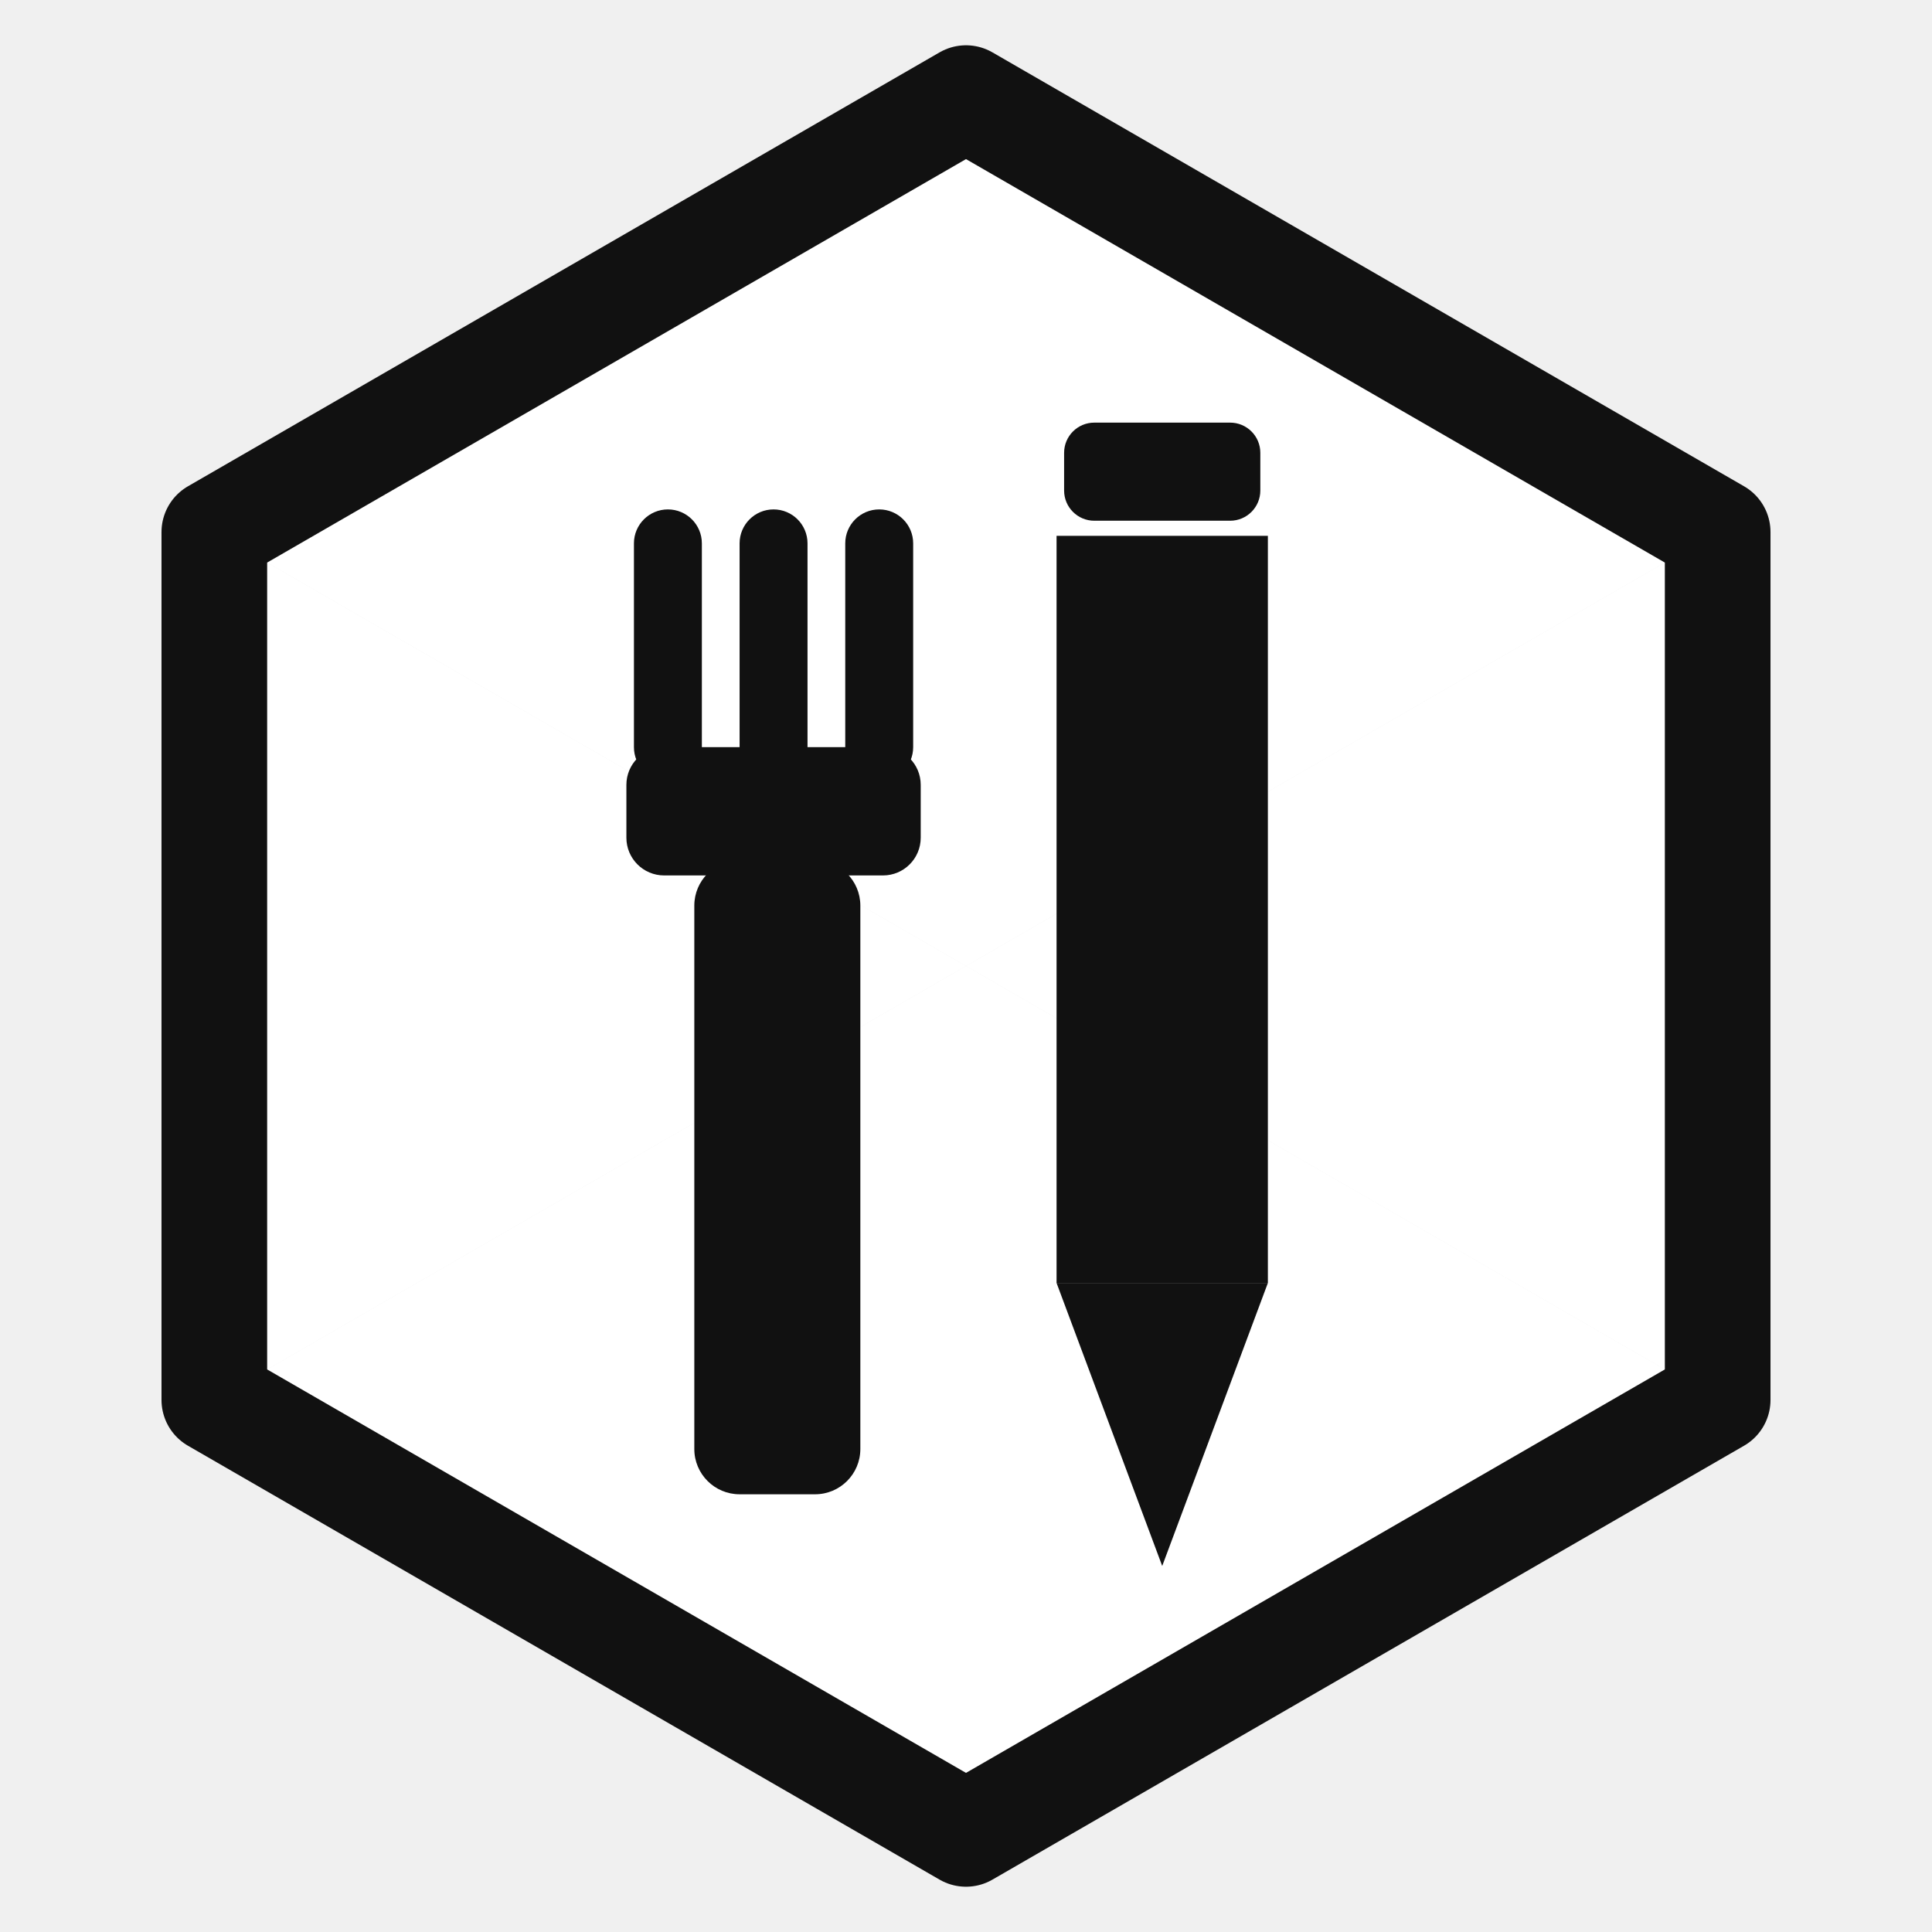
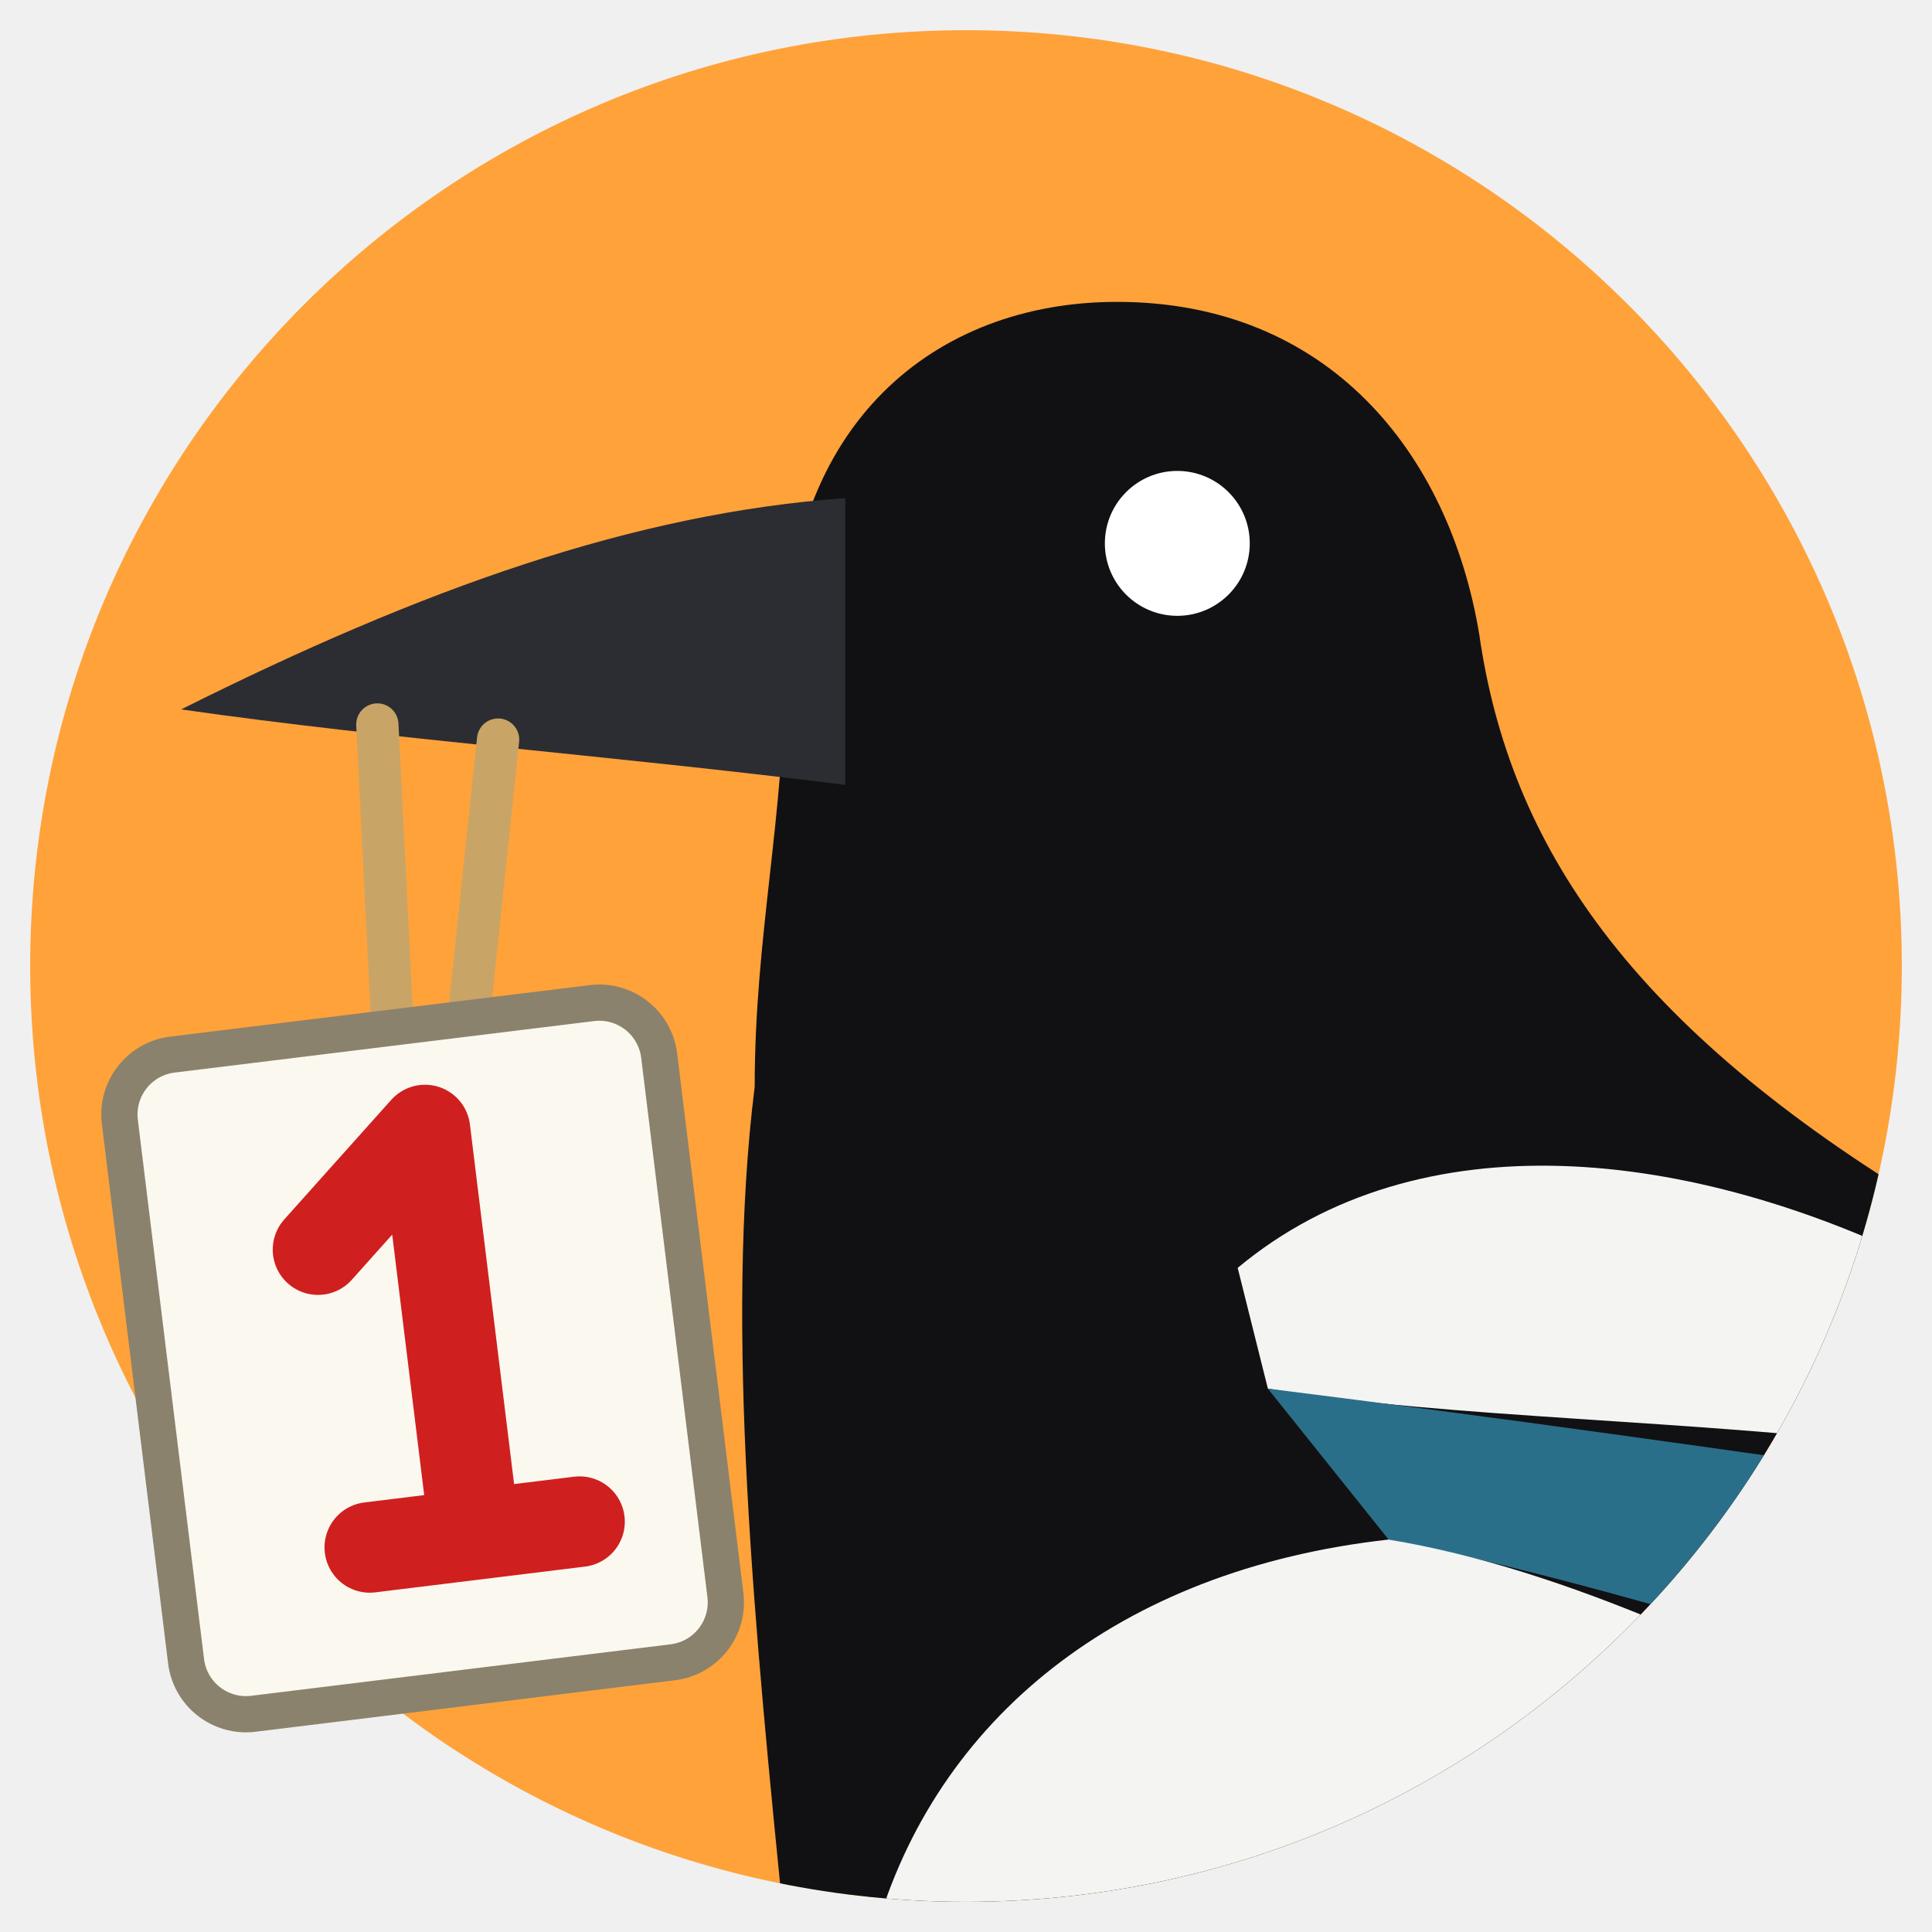
- <svg xmlns="http://www.w3.org/2000/svg" viewBox="0 0 512 512" width="512" height="512">
-   <g id="hexagon">
-     <polygon points="256,256 56.8,141 256,26" fill="#FFFFFF" />
-     <polygon points="256,256 256,26 455.2,141" fill="#FFFFFF" />
-     <polygon points="256,256 455.2,141 455.2,371" fill="#FFFFFF" />
-     <polygon points="256,256 455.2,371 256,486" fill="#FFFFFF" />
-     <polygon points="256,256 256,486 56.8,371" fill="#FFFFFF" />
-     <polygon points="256,256 56.8,371 56.8,141" fill="#FFFFFF" />
-     <polygon points="256,26 455.2,141 455.2,371 256,486 56.8,371 56.8,141" fill="none" stroke="#111111" stroke-width="28" stroke-linejoin="round" />
+ <svg xmlns="http://www.w3.org/2000/svg" viewBox="0 0 64 64" width="64" height="64">
+   <defs>
+     <clipPath id="disc">
+       <circle cx="32" cy="32" r="31" />
+     </clipPath>
+   </defs>
+   <circle cx="32" cy="32" r="31" fill="#ffa23a" />
+   <g clip-path="url(#disc)">
+     <path d="M 26 22 C 26 14 31 10 37 10 C 44 10 48 15 49 21 C 50 28 54 34 64 40 L 64 64 L 26 64 C 25 54 24 44 25 36 C 25 31 26 27 26 22 Z" fill="#111114" />
+     <path d="M 41 42 C 47 37 56 38 64 42 L 64 48 C 56 47 48 47 42 46 Z" fill="#f4f4f2" />
+     <path d="M 42 46 C 50 47 57 48 64 49 L 64 56 C 58 54 51 52 46 51 Z" fill="#2a6f8a" />
+     <path d="M 29 64 C 31 57 37 52 46 51 C 52 52 58 55 64 58 L 64 64 Z" fill="#f4f4f2" />
  </g>
-   <g id="symbols" fill="#111111">
-     <rect x="168" y="135" width="18" height="72" rx="9" />
-     <rect x="196" y="135" width="18" height="72" rx="9" />
-     <rect x="224" y="135" width="18" height="72" rx="9" />
-     <rect x="166" y="198" width="78" height="34" rx="10" />
-     <rect x="184" y="228" width="44" height="168" rx="12" />
-     <rect x="282" y="112" width="52" height="26" rx="8" />
-     <rect x="280" y="142" width="56" height="198" />
-     <polygon points="280,340 336,340 308,415" />
+   <circle cx="39" cy="18" r="2.4" fill="#ffffff" />
+   <path d="M 28 16.5 C 21 17 14 19.5 6 23.5 C 13 24.5 20 25 28 26 Z" fill="#2c2d32" />
+   <path d="M 12.5 24 L 13 34 M 16.5 24.5 L 15.5 34" stroke="#c9a467" stroke-width="1.4" stroke-linecap="round" fill="none" />
+   <g transform="rotate(-7 14 45)">
+     <rect x="5" y="34" width="18" height="22" rx="2" fill="#fbf8ef" stroke="#8a826c" stroke-width="1.2" />
+     <path d="M 11 41 L 15 37.5 L 15 51 M 11.5 51 L 18.5 51" stroke="#d01f1f" stroke-width="3" stroke-linecap="round" stroke-linejoin="round" fill="none" />
  </g>
</svg>
